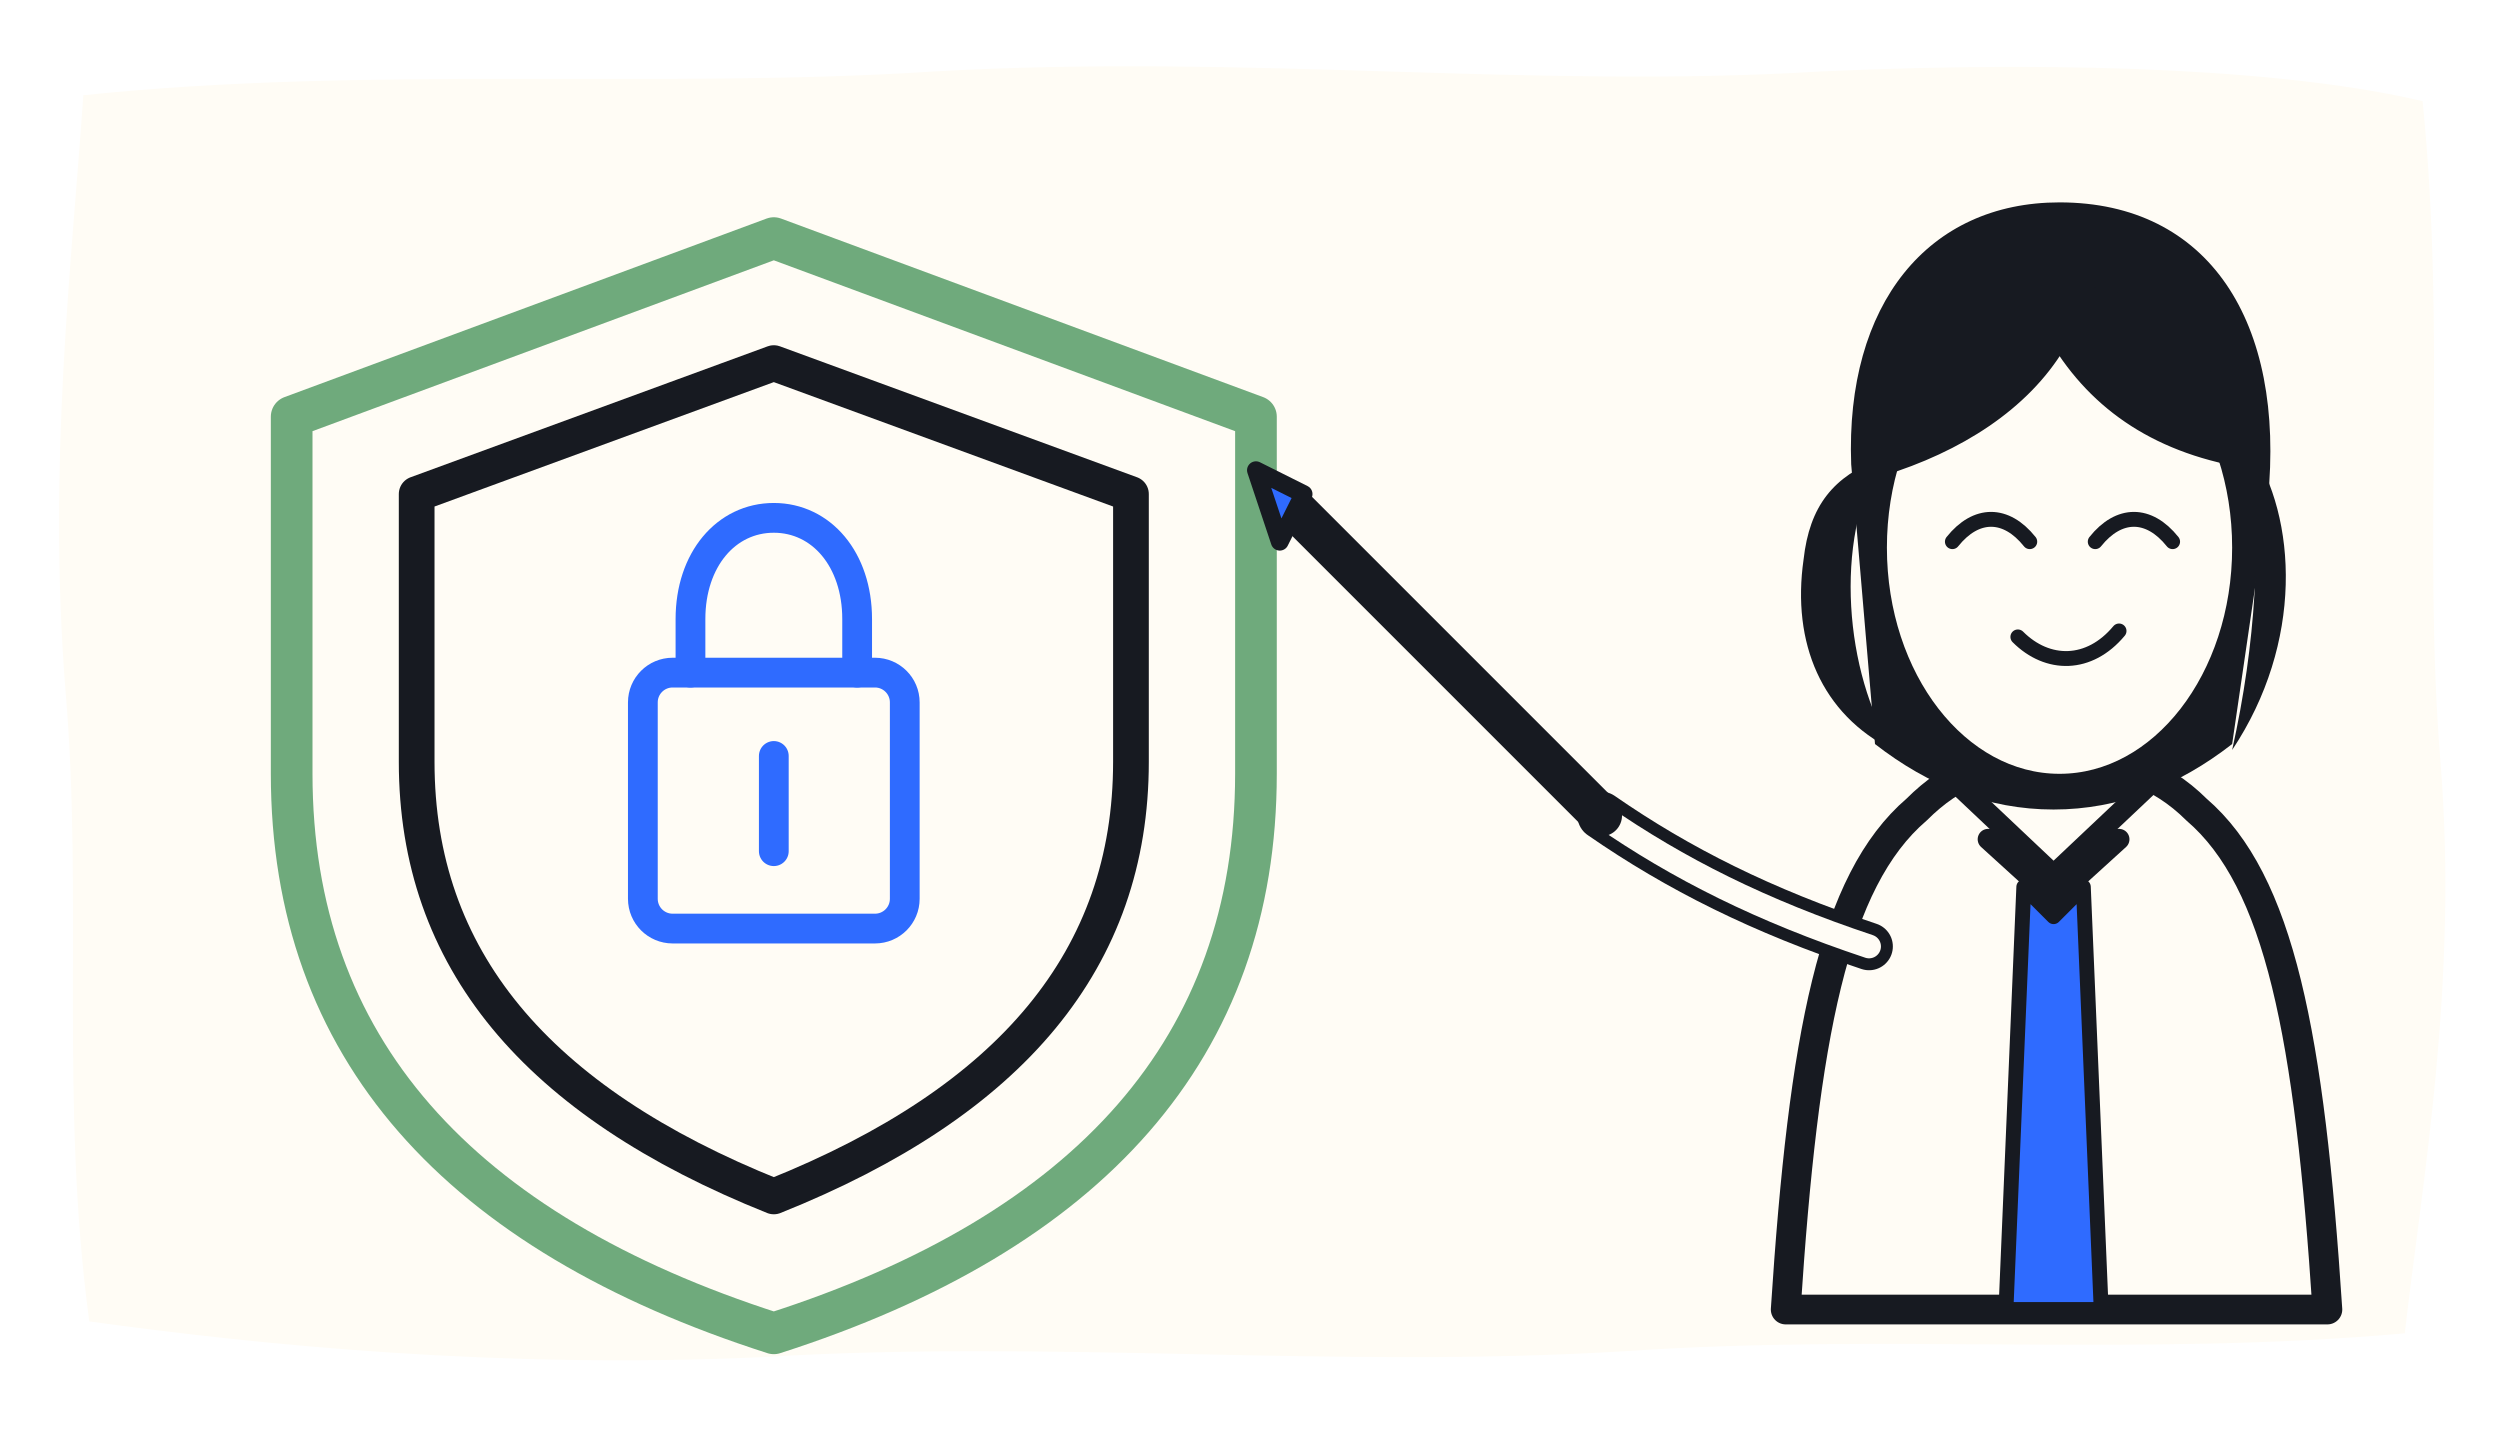
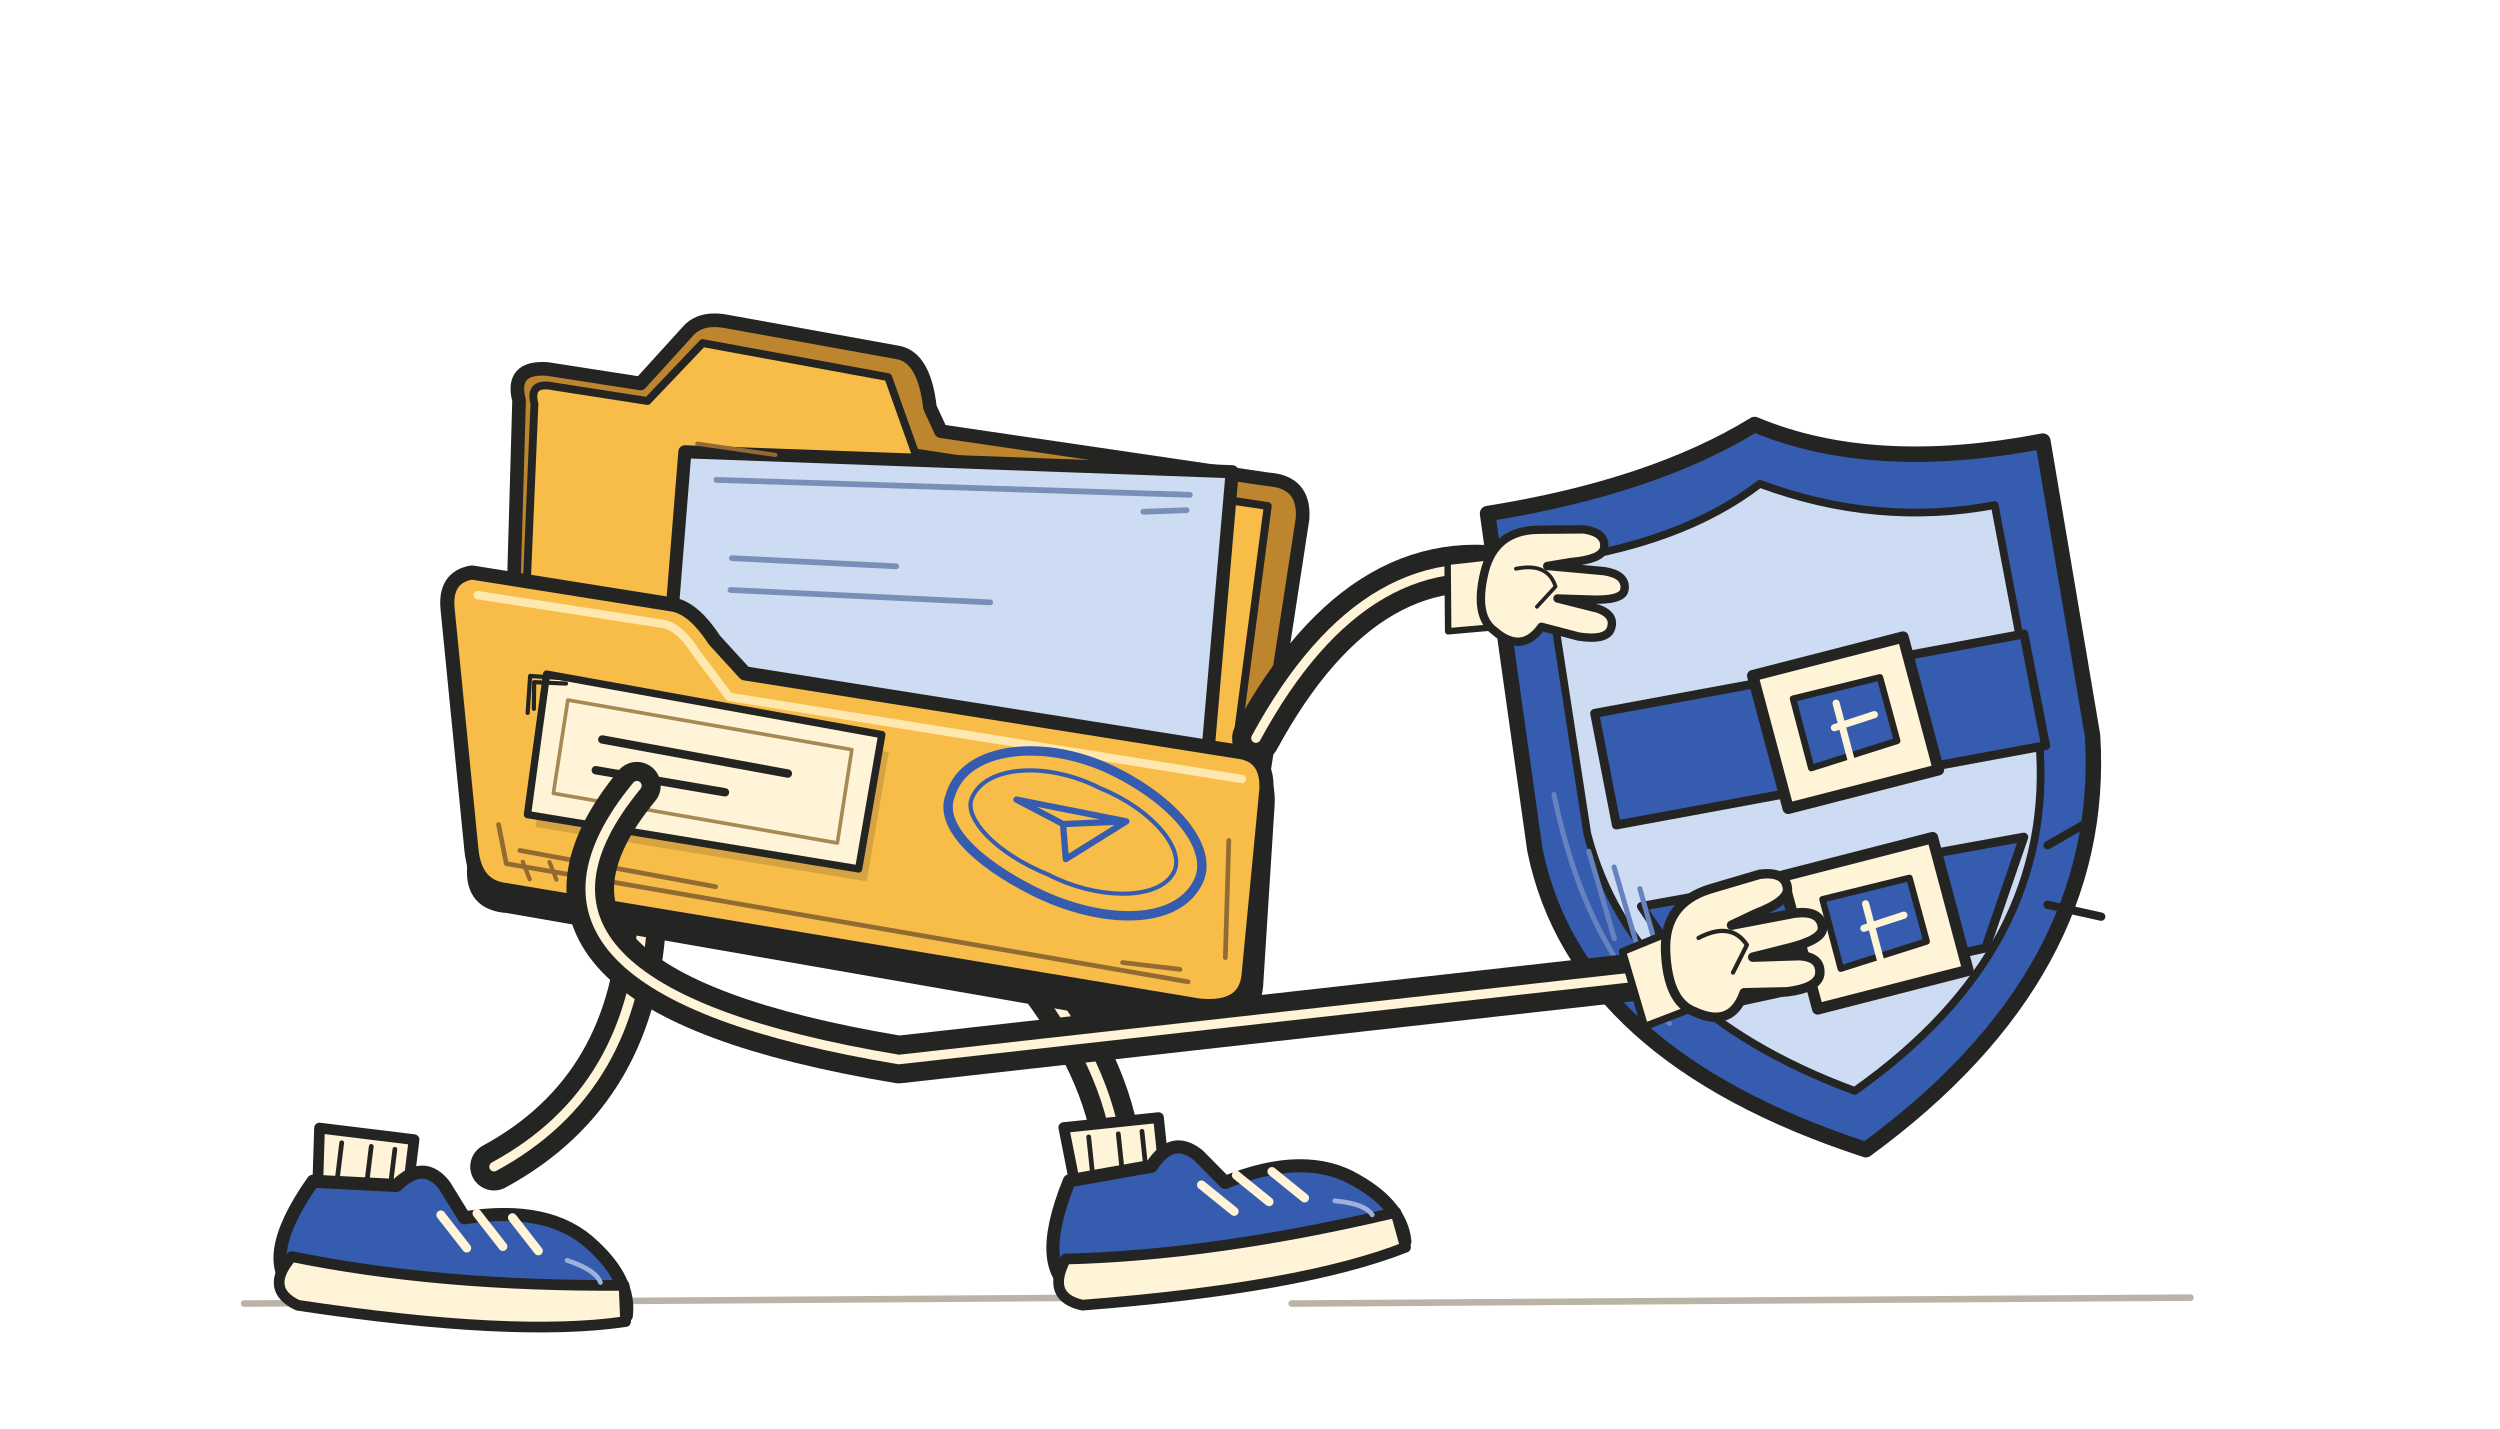
- <svg xmlns="http://www.w3.org/2000/svg" width="420" height="240" viewBox="0 0 420 240" fill="none" shape-rendering="geometricPrecision">
-   <path d="M14 16C62 11 111 15 157 12C210 9 257 15 306 12C350 10 386 12 407 17C411 57 407 91 410 128C413 165 407 198 404 224C359 228 317 224 273 227C224 230 177 225 128 228C84 230 44 226 15 222C10 185 14 151 11 116C8 78 12 45 14 16Z" fill="#FFFCF5" />
+ <svg xmlns="http://www.w3.org/2000/svg" width="420" height="240" viewBox="0 0 420 240" role="img" aria-labelledby="title desc">
  <g stroke-linecap="round" stroke-linejoin="round">
-     <path d="M130 40L211 70V130C211 176 183 207 130 224C77 207 49 176 49 130V70Z" fill="#FFFCF5" stroke="#6FAA7C" stroke-width="7" />
-     <path d="M130 61L190 83V128C190 161 170 185 130 201C90 185 70 161 70 128V83Z" fill="#FFFCF5" stroke="#171A21" stroke-width="6" />
-     <rect x="108" y="113" width="44" height="43" rx="5" fill="#FFFCF5" stroke="#2F6BFF" stroke-width="5" />
-     <path d="M116 113V104C116 94 122 87 130 87C138 87 144 94 144 104V113" fill="none" stroke="#2F6BFF" stroke-width="5" />
-     <path d="M130 127V143" stroke="#2F6BFF" stroke-width="5" />
-   </g>
-   <g aria-hidden="true" stroke-linecap="round" stroke-linejoin="round">
-     <path d="M300 220C303 174 308 148 322 136C328 130 335 127 345 127C355 127 363 130 369 136C383 148 388 174 391 220Z" fill="#FFFCF5" stroke="#171A21" stroke-width="5" />
-     <path d="M327 130L345 147L363 130M334 141L345 151L356 141" fill="none" stroke="#171A21" stroke-width="3.5" />
-     <path d="M340 149L345 154L350 149L353 220H337Z" fill="#2F6BFF" stroke="#171A21" stroke-width="2.5" />
-     <path d="M314 159C296 153 282 146 269 137" fill="none" stroke="#171A21" stroke-width="8" />
-     <path d="M314 159C296 153 282 146 269 137" fill="none" stroke="#FFFCF5" stroke-width="4" />
-     <path d="M269 137L216 84" fill="none" stroke="#171A21" stroke-width="7" />
-     <path d="M211 79L219 83L215 91Z" fill="#2F6BFF" stroke="#171A21" stroke-width="3" />
-     <path d="M311 78C310 51 324 34 346 34C371 34 384 54 381 84L375 125C366 132 356 136 345 136C334 136 324 132 315 125Z" fill="#171A21" />
-     <ellipse cx="346" cy="92" rx="31" ry="40" fill="#FFFCF5" stroke="#171A21" stroke-width="4" />
-     <path d="M316 79C322 57 334 47 350 49C365 51 375 61 380 78C364 76 353 69 346 58C340 68 329 75 316 79Z" fill="#171A21" stroke="#171A21" stroke-width="2" />
-     <path d="M316 77C308 91 310 113 318 126C306 120 301 108 303 94C304 85 308 80 316 77ZM378 75C386 87 387 108 375 126C379 108 380 91 378 75Z" fill="#171A21" stroke="none" />
-     <g fill="none" stroke="#171A21" stroke-width="2.5">
-       <path d="M328 91c4-5 9-5 13 0M352 91c4-5 9-5 13 0" />
-       <path d="M339 107c5 5 12 5 17-1" />
+     <path d="M41 219l146-1m30 1 151-1" fill="none" stroke="#bab4a7" stroke-width="1.1" />
+     <path d="M108 153Q107 183 83 196M175 165Q187 181 188 196" fill="none" stroke="#242522" stroke-width="8" />
+     <path d="M108 153Q107 183 83 196M175 165Q187 181 188 196" fill="none" stroke="#fff4d7" stroke-width="1.6" />
+     <g transform="translate(35 190) rotate(7 30 14)">
+       <path d="M17 1 33 1 33 12 18 12Z" fill="#fff4d7" stroke="#242522" stroke-width="1.8" />
+       <path d="M21 3v6m5-6v6m4-6v6" fill="none" stroke="#242522" stroke-width="0.8" />
+       <path d="M17 10l14-1q4-5 8-1l4 5q14-4 22 2 7 5 7 11L17 29Q9 25 17 10Z" fill="#365caf" stroke="#242522" stroke-width="2.2" />
+       <path d="M15 23q25 2 56-2l1 6q-18 5-55 4-6-2-2-8Z" fill="#fff4d7" stroke="#242522" stroke-width="1.8" />
+       <path d="m39 13 5 5m1-6 5 5m1-5 5 5" fill="none" stroke="#fff4d7" stroke-width="1.5" />
+       <path d="M61 18q5 1 6 3" fill="none" stroke="#9cb1db" stroke-width="0.8" />
    </g>
+     <g transform="translate(163 187) rotate(-6 30 14)">
+       <path d="M17 1 33 1 33 12 18 12Z" fill="#fff4d7" stroke="#242522" stroke-width="1.8" />
+       <path d="M21 3v6m5-6v6m4-6v6" fill="none" stroke="#242522" stroke-width="0.8" />
+       <path d="M17 10l14-1q4-5 8-1l4 5q14-4 22 2 7 5 7 11L17 29Q9 25 17 10Z" fill="#365caf" stroke="#242522" stroke-width="2.2" />
+       <path d="M15 23q25 2 56-2l1 6q-18 5-55 4-6-2-2-8Z" fill="#fff4d7" stroke="#242522" stroke-width="1.8" />
+       <path d="m39 13 5 5m1-6 5 5m1-5 5 5" fill="none" stroke="#fff4d7" stroke-width="1.5" />
+       <path d="M61 18q5 1 6 3" fill="none" stroke="#9cb1db" stroke-width="0.8" />
+     </g>
+     <g transform="translate(70 57) rotate(12 80 70) scale(.88)">
+       <path d="M7 28Q4 22 11 21L29 20 36 8Q38 5 43 5L76 4Q81 4 84 13L87 17 150 13Q157 12 158 19L163 106Q163 113 155 115L24 121Z" fill="#bd852e" stroke="#242522" stroke-width="2.6" />
+       <path d="M10 28Q8 24 13 24L31 23 39 10 75 9 83 22 151 18 158 107 25 117Z" fill="#f8bd48" stroke="#242522" stroke-width="1.5" />
+       <path d="M40 31 143 13 153 94 50 108Z" fill="#cddcf2" stroke="#242522" stroke-width="2.5" />
+       <path d="M47 35 136 19M128 24l8-2M53 49 84 44M54 55l49-8" fill="none" stroke="#7890b7" stroke-width="1.1" />
+       <path d="M10 68 15 84 13 93 23 114M155 66l-5 22 9 18" fill="#c58c31" stroke="#242522" stroke-width="1.5" />
+       <path d="M6 65 44 63Q48 63 52 67L59 73 157 68Q162 67 163 74L168 108Q169 116 160 118L25 123Q18 124 17 117L3 73Q1 67 6 65Z" fill="#242522" stroke="#242522" stroke-width="2.4" />
+       <path d="M5 62 44 60Q48 60 53 65L60 70 156 65Q161 65 162 71L166 106Q167 113 158 114L23 120Q18 120 16 114L2 70Q0 64 5 62Z" fill="#f8bd48" stroke="#242522" stroke-width="2.7" />
+       <path d="M7 66 43 64Q46 64 50 68L58 75 157 70" fill="none" stroke="#ffe8ad" stroke-width="1.6" />
+       <path d="M20 108l3 7 132-5M25 112l38-1m79-2 11-1M157 82l4 22" fill="none" stroke="#916b31" stroke-width="0.9" />
+       <path d="M25 81 90 79 91 104 27 107Z" fill="#d6a343" stroke="none" stroke-width="0" />
+       <path d="M23 78 88 76 89 102 25 105Z" fill="#fff4d7" stroke="#242522" stroke-width="1.4" />
+       <path d="M28 82l55-2 1 18-55 2Z" fill="none" stroke="#a68a52" stroke-width="0.7" />
+       <path d="M36 88l36-1M36 94l25-1" fill="none" stroke="#242522" stroke-width="1.6" />
+       <path d="M21 86l-1-7 7-1m-5 7-1-5 6-1" fill="none" stroke="#242522" stroke-width="0.8" />
+       <g transform="rotate(10 128 88)">
+         <path d="M103 89c-1-10 13-17 27-16 14 1 24 7 23 14-1 9-14 14-28 13-13-1-22-5-22-11Z" fill="none" stroke="#365caf" stroke-width="1.8" />
+         <path d="M107 88c0-7 11-12 22-11 11 0 20 5 19 10-1 6-12 10-22 9-11 0-19-4-19-8Z" fill="none" stroke="#365caf" stroke-width="0.8" />
+         <path d="m115 85 21-4-8 11-3-6-10-1m10 1 11-5" fill="none" stroke="#365caf" stroke-width="1.2" />
+       </g>
+       <path d="m26 114 2 3m3-4 2 3m3-4 2 3m3-4 2 3m-1-85 15-1" fill="none" stroke="#936a32" stroke-width="0.8" />
+     </g>
+     <g transform="translate(251 71) rotate(-5 50 60)">
+       <path d="M3 11Q31 9 49 0q19 10 48 7l4 50q-1 40-44 66Q10 103 6 68Z" fill="#365caf" stroke="#242522" stroke-width="2.6" />
+       <path d="M12 20q23-1 37-10 19 9 39 7l4 40q0 35-36 56Q20 96 15 66Z" fill="#cddcf2" stroke="#242522" stroke-width="1.3" />
+       <path d="M18 46 91 39 93 58 20 65Z" fill="#365caf" stroke="#242522" stroke-width="1.5" />
+       <g transform="translate(45 42) rotate(-5)">
+         <path d="M0 0 26-2 28 21 2 23Z" fill="#fff4d7" stroke="#242522" stroke-width="1.9" />
+         <path d="M6 5 21 4 22 15 7 17Z" fill="#365caf" stroke="#242522" stroke-width="1.1" />
+         <path d="M13 7 14 19m-2-8 7-1" fill="none" stroke="#fff4d7" stroke-width="1.2" />
+       </g>
+       <path d="M23 79 88 73 80 91 33 97Z" fill="#365caf" stroke="#242522" stroke-width="1.5" />
+       <g transform="translate(47 76) rotate(-5)">
+         <path d="M0 0 26-2 28 21 2 23Z" fill="#fff4d7" stroke="#242522" stroke-width="1.9" />
+         <path d="M6 5 21 4 22 15 7 17Z" fill="#365caf" stroke="#242522" stroke-width="1.1" />
+         <path d="M13 7 14 19m-2-8 7-1" fill="none" stroke="#fff4d7" stroke-width="1.2" />
+       </g>
+       <path d="M10 59q3 26 16 40m-11-30 3 15m1-12 3 15m1-11 3 16" fill="none" stroke="#6683bf" stroke-width="0.85" />
+     </g>
+     <path d="M211 124q19-35 47-27" fill="none" stroke="#242522" stroke-width="8" />
+     <path d="M211 124q19-35 47-27" fill="none" stroke="#fff4d7" stroke-width="1.6" />
+     <g transform="translate(245 83) rotate(9) scale(.64)">
+       <path d="M0 18 11 15 15 33 3 36Z" fill="#fff4d7" stroke="#242522" stroke-width="1.7" />
+       <path d="M10 19q1-11 12-13l12-2q6 0 6 4 0 3-8 5l-6 2 15-1q6 0 6 4 0 3-9 4l-8 1 11 1q5 1 4 5-1 3-8 3l-10-1q-4 8-12 3-6-3-5-15Z" fill="#fff4d7" stroke="#242522" stroke-width="2.2" />
+       <path d="M18 17q8-3 11 3l-4 6m5-3 8-1" fill="none" stroke="#242522" stroke-width="1" />
+     </g>
+     <path d="M107 132Q79 166 151 178l125-14" fill="none" stroke="#242522" stroke-width="8" />
+     <path d="M107 132Q79 166 151 178l125-14" fill="none" stroke="#fff4d7" stroke-width="1.6" />
+     <g transform="translate(271 147) rotate(-7) scale(.72)">
+       <path d="M0 18 11 15 15 33 3 36Z" fill="#fff4d7" stroke="#242522" stroke-width="1.7" />
+       <path d="M10 19q1-11 12-13l12-2q6 0 6 4 0 3-8 5l-6 2 15-1q6 0 6 4 0 3-9 4l-8 1 11 1q5 1 4 5-1 3-8 3l-10-1q-4 8-12 3-6-3-5-15Z" fill="#fff4d7" stroke="#242522" stroke-width="2.2" />
+       <path d="M18 17q8-3 11 3l-4 6m5-3 8-1" fill="none" stroke="#242522" stroke-width="1" />
+     </g>
+     <path d="M344 142l7-4m-7 14 9 2" fill="none" stroke="#242522" stroke-width="1.4" />
  </g>
</svg>
